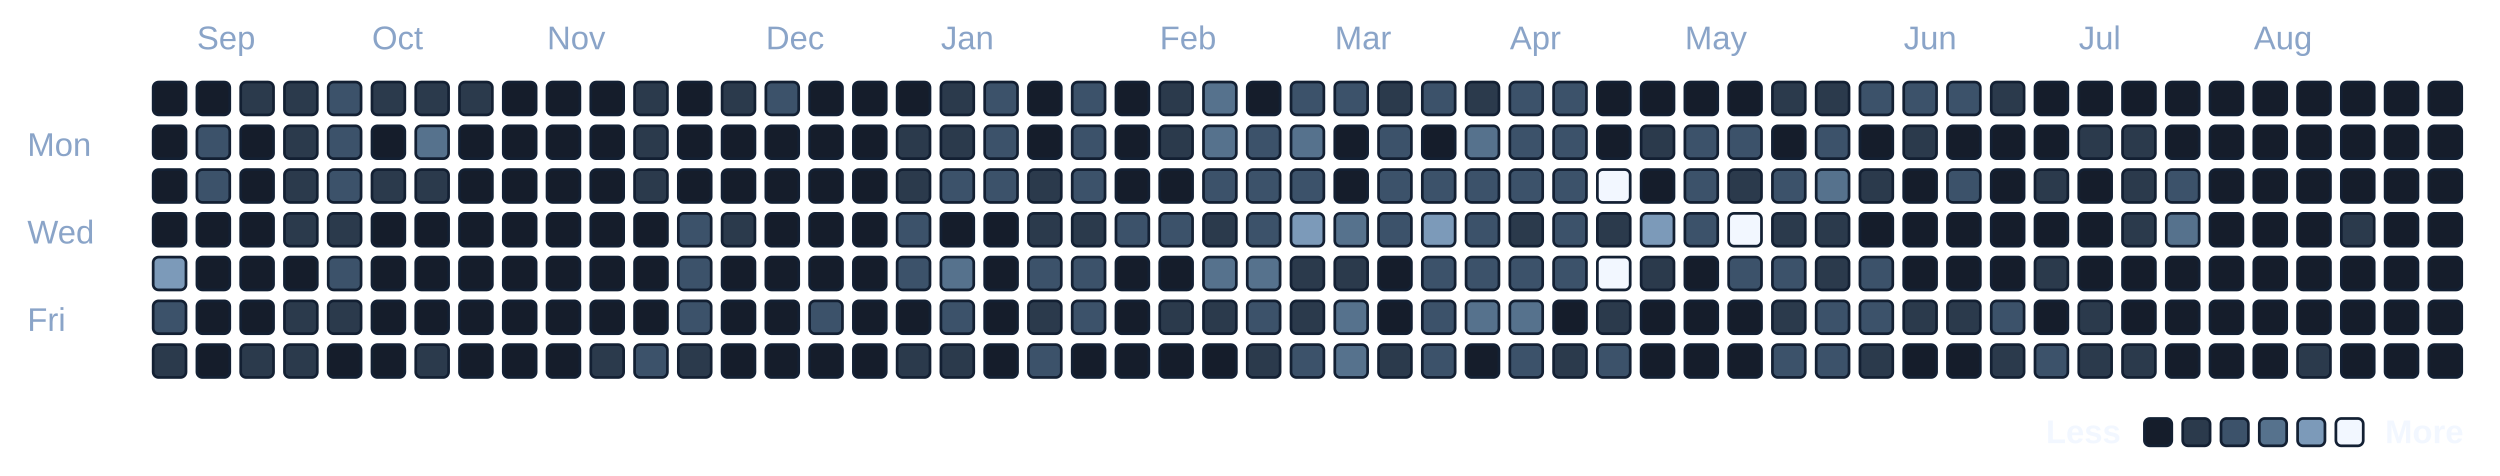
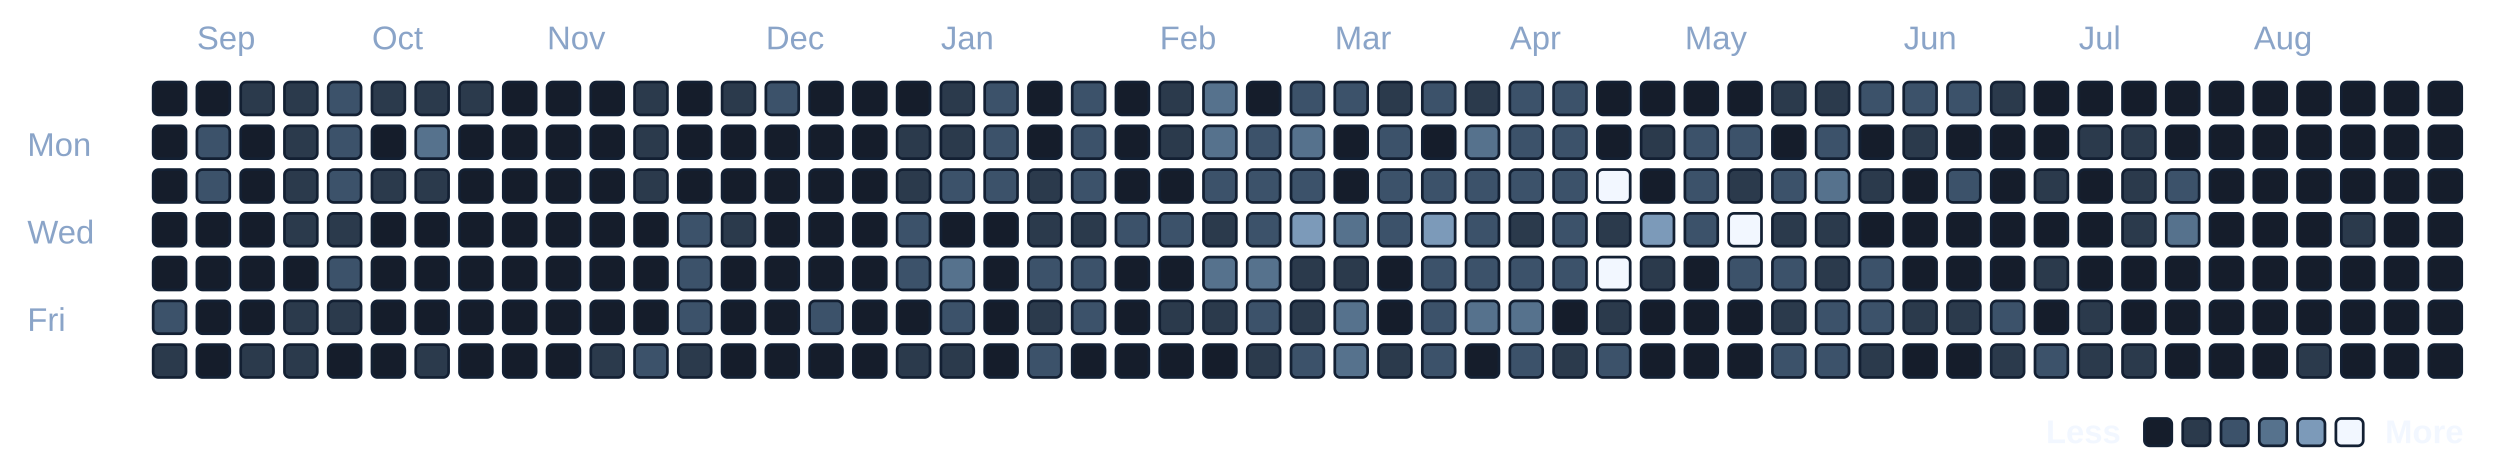
<svg xmlns="http://www.w3.org/2000/svg" baseProfile="tiny" height="174" version="1.2" width="914">
  <defs />
  <text fill="#8AA4C8" font-family="Segoe UI, Arial, sans-serif" font-size="12px" x="72" y="18">Sep</text>
  <text fill="#8AA4C8" font-family="Segoe UI, Arial, sans-serif" font-size="12px" x="136" y="18">Oct</text>
  <text fill="#8AA4C8" font-family="Segoe UI, Arial, sans-serif" font-size="12px" x="200" y="18">Nov</text>
  <text fill="#8AA4C8" font-family="Segoe UI, Arial, sans-serif" font-size="12px" x="280" y="18">Dec</text>
  <text fill="#8AA4C8" font-family="Segoe UI, Arial, sans-serif" font-size="12px" x="344" y="18">Jan</text>
  <text fill="#8AA4C8" font-family="Segoe UI, Arial, sans-serif" font-size="12px" x="424" y="18">Feb</text>
  <text fill="#8AA4C8" font-family="Segoe UI, Arial, sans-serif" font-size="12px" x="488" y="18">Mar</text>
  <text fill="#8AA4C8" font-family="Segoe UI, Arial, sans-serif" font-size="12px" x="552" y="18">Apr</text>
  <text fill="#8AA4C8" font-family="Segoe UI, Arial, sans-serif" font-size="12px" x="616" y="18">May</text>
  <text fill="#8AA4C8" font-family="Segoe UI, Arial, sans-serif" font-size="12px" x="696" y="18">Jun</text>
  <text fill="#8AA4C8" font-family="Segoe UI, Arial, sans-serif" font-size="12px" x="760" y="18">Jul</text>
  <text fill="#8AA4C8" font-family="Segoe UI, Arial, sans-serif" font-size="12px" x="824" y="18">Aug</text>
  <text fill="#8AA4C8" font-family="Segoe UI, Arial, sans-serif" font-size="12px" x="10" y="57">Mon</text>
  <text fill="#8AA4C8" font-family="Segoe UI, Arial, sans-serif" font-size="12px" x="10" y="89">Wed</text>
  <text fill="#8AA4C8" font-family="Segoe UI, Arial, sans-serif" font-size="12px" x="10" y="121">Fri</text>
  <rect fill="#151D2B" height="12" rx="2" ry="2" stroke="#132033" stroke-width="1" width="12" x="56" y="30" />
  <rect fill="#151D2B" height="12" rx="2" ry="2" stroke="#132033" stroke-width="1" width="12" x="56" y="46" />
  <rect fill="#151D2B" height="12" rx="2" ry="2" stroke="#132033" stroke-width="1" width="12" x="56" y="62" />
  <rect fill="#151D2B" height="12" rx="2" ry="2" stroke="#132033" stroke-width="1" width="12" x="56" y="78" />
-   <rect fill="#7C9AB9" height="12" rx="2" ry="2" stroke="#132033" stroke-width="1" width="12" x="56" y="94" />
+   <rect fill="#151D2B" height="12" rx="2" ry="2" stroke="#132033" stroke-width="1" width="12" x="56" y="94" />
  <rect fill="#3C526A" height="12" rx="2" ry="2" stroke="#132033" stroke-width="1" width="12" x="56" y="110" />
  <rect fill="#2B3A4C" height="12" rx="2" ry="2" stroke="#132033" stroke-width="1" width="12" x="56" y="126" />
  <rect fill="#151D2B" height="12" rx="2" ry="2" stroke="#132033" stroke-width="1" width="12" x="72" y="30" />
  <rect fill="#3C526A" height="12" rx="2" ry="2" stroke="#132033" stroke-width="1" width="12" x="72" y="46" />
  <rect fill="#3C526A" height="12" rx="2" ry="2" stroke="#132033" stroke-width="1" width="12" x="72" y="62" />
  <rect fill="#151D2B" height="12" rx="2" ry="2" stroke="#132033" stroke-width="1" width="12" x="72" y="78" />
  <rect fill="#151D2B" height="12" rx="2" ry="2" stroke="#132033" stroke-width="1" width="12" x="72" y="94" />
  <rect fill="#151D2B" height="12" rx="2" ry="2" stroke="#132033" stroke-width="1" width="12" x="72" y="110" />
  <rect fill="#151D2B" height="12" rx="2" ry="2" stroke="#132033" stroke-width="1" width="12" x="72" y="126" />
  <rect fill="#2B3A4C" height="12" rx="2" ry="2" stroke="#132033" stroke-width="1" width="12" x="88" y="30" />
  <rect fill="#151D2B" height="12" rx="2" ry="2" stroke="#132033" stroke-width="1" width="12" x="88" y="46" />
  <rect fill="#151D2B" height="12" rx="2" ry="2" stroke="#132033" stroke-width="1" width="12" x="88" y="62" />
  <rect fill="#151D2B" height="12" rx="2" ry="2" stroke="#132033" stroke-width="1" width="12" x="88" y="78" />
  <rect fill="#151D2B" height="12" rx="2" ry="2" stroke="#132033" stroke-width="1" width="12" x="88" y="94" />
  <rect fill="#151D2B" height="12" rx="2" ry="2" stroke="#132033" stroke-width="1" width="12" x="88" y="110" />
  <rect fill="#2B3A4C" height="12" rx="2" ry="2" stroke="#132033" stroke-width="1" width="12" x="88" y="126" />
  <rect fill="#2B3A4C" height="12" rx="2" ry="2" stroke="#132033" stroke-width="1" width="12" x="104" y="30" />
  <rect fill="#2B3A4C" height="12" rx="2" ry="2" stroke="#132033" stroke-width="1" width="12" x="104" y="46" />
  <rect fill="#2B3A4C" height="12" rx="2" ry="2" stroke="#132033" stroke-width="1" width="12" x="104" y="62" />
  <rect fill="#2B3A4C" height="12" rx="2" ry="2" stroke="#132033" stroke-width="1" width="12" x="104" y="78" />
  <rect fill="#151D2B" height="12" rx="2" ry="2" stroke="#132033" stroke-width="1" width="12" x="104" y="94" />
  <rect fill="#2B3A4C" height="12" rx="2" ry="2" stroke="#132033" stroke-width="1" width="12" x="104" y="110" />
  <rect fill="#2B3A4C" height="12" rx="2" ry="2" stroke="#132033" stroke-width="1" width="12" x="104" y="126" />
  <rect fill="#3C526A" height="12" rx="2" ry="2" stroke="#132033" stroke-width="1" width="12" x="120" y="30" />
  <rect fill="#3C526A" height="12" rx="2" ry="2" stroke="#132033" stroke-width="1" width="12" x="120" y="46" />
  <rect fill="#3C526A" height="12" rx="2" ry="2" stroke="#132033" stroke-width="1" width="12" x="120" y="62" />
  <rect fill="#2B3A4C" height="12" rx="2" ry="2" stroke="#132033" stroke-width="1" width="12" x="120" y="78" />
  <rect fill="#3C526A" height="12" rx="2" ry="2" stroke="#132033" stroke-width="1" width="12" x="120" y="94" />
  <rect fill="#2B3A4C" height="12" rx="2" ry="2" stroke="#132033" stroke-width="1" width="12" x="120" y="110" />
  <rect fill="#151D2B" height="12" rx="2" ry="2" stroke="#132033" stroke-width="1" width="12" x="120" y="126" />
  <rect fill="#2B3A4C" height="12" rx="2" ry="2" stroke="#132033" stroke-width="1" width="12" x="136" y="30" />
  <rect fill="#151D2B" height="12" rx="2" ry="2" stroke="#132033" stroke-width="1" width="12" x="136" y="46" />
  <rect fill="#2B3A4C" height="12" rx="2" ry="2" stroke="#132033" stroke-width="1" width="12" x="136" y="62" />
  <rect fill="#151D2B" height="12" rx="2" ry="2" stroke="#132033" stroke-width="1" width="12" x="136" y="78" />
  <rect fill="#151D2B" height="12" rx="2" ry="2" stroke="#132033" stroke-width="1" width="12" x="136" y="94" />
  <rect fill="#151D2B" height="12" rx="2" ry="2" stroke="#132033" stroke-width="1" width="12" x="136" y="110" />
  <rect fill="#151D2B" height="12" rx="2" ry="2" stroke="#132033" stroke-width="1" width="12" x="136" y="126" />
  <rect fill="#2B3A4C" height="12" rx="2" ry="2" stroke="#132033" stroke-width="1" width="12" x="152" y="30" />
  <rect fill="#56728D" height="12" rx="2" ry="2" stroke="#132033" stroke-width="1" width="12" x="152" y="46" />
  <rect fill="#2B3A4C" height="12" rx="2" ry="2" stroke="#132033" stroke-width="1" width="12" x="152" y="62" />
  <rect fill="#151D2B" height="12" rx="2" ry="2" stroke="#132033" stroke-width="1" width="12" x="152" y="78" />
  <rect fill="#151D2B" height="12" rx="2" ry="2" stroke="#132033" stroke-width="1" width="12" x="152" y="94" />
  <rect fill="#151D2B" height="12" rx="2" ry="2" stroke="#132033" stroke-width="1" width="12" x="152" y="110" />
  <rect fill="#2B3A4C" height="12" rx="2" ry="2" stroke="#132033" stroke-width="1" width="12" x="152" y="126" />
  <rect fill="#2B3A4C" height="12" rx="2" ry="2" stroke="#132033" stroke-width="1" width="12" x="168" y="30" />
  <rect fill="#151D2B" height="12" rx="2" ry="2" stroke="#132033" stroke-width="1" width="12" x="168" y="46" />
  <rect fill="#151D2B" height="12" rx="2" ry="2" stroke="#132033" stroke-width="1" width="12" x="168" y="62" />
  <rect fill="#151D2B" height="12" rx="2" ry="2" stroke="#132033" stroke-width="1" width="12" x="168" y="78" />
  <rect fill="#151D2B" height="12" rx="2" ry="2" stroke="#132033" stroke-width="1" width="12" x="168" y="94" />
  <rect fill="#151D2B" height="12" rx="2" ry="2" stroke="#132033" stroke-width="1" width="12" x="168" y="110" />
  <rect fill="#151D2B" height="12" rx="2" ry="2" stroke="#132033" stroke-width="1" width="12" x="168" y="126" />
  <rect fill="#151D2B" height="12" rx="2" ry="2" stroke="#132033" stroke-width="1" width="12" x="184" y="30" />
  <rect fill="#151D2B" height="12" rx="2" ry="2" stroke="#132033" stroke-width="1" width="12" x="184" y="46" />
  <rect fill="#151D2B" height="12" rx="2" ry="2" stroke="#132033" stroke-width="1" width="12" x="184" y="62" />
  <rect fill="#151D2B" height="12" rx="2" ry="2" stroke="#132033" stroke-width="1" width="12" x="184" y="78" />
  <rect fill="#151D2B" height="12" rx="2" ry="2" stroke="#132033" stroke-width="1" width="12" x="184" y="94" />
  <rect fill="#151D2B" height="12" rx="2" ry="2" stroke="#132033" stroke-width="1" width="12" x="184" y="110" />
  <rect fill="#151D2B" height="12" rx="2" ry="2" stroke="#132033" stroke-width="1" width="12" x="184" y="126" />
  <rect fill="#151D2B" height="12" rx="2" ry="2" stroke="#132033" stroke-width="1" width="12" x="200" y="30" />
  <rect fill="#151D2B" height="12" rx="2" ry="2" stroke="#132033" stroke-width="1" width="12" x="200" y="46" />
  <rect fill="#151D2B" height="12" rx="2" ry="2" stroke="#132033" stroke-width="1" width="12" x="200" y="62" />
  <rect fill="#151D2B" height="12" rx="2" ry="2" stroke="#132033" stroke-width="1" width="12" x="200" y="78" />
  <rect fill="#151D2B" height="12" rx="2" ry="2" stroke="#132033" stroke-width="1" width="12" x="200" y="94" />
  <rect fill="#151D2B" height="12" rx="2" ry="2" stroke="#132033" stroke-width="1" width="12" x="200" y="110" />
  <rect fill="#151D2B" height="12" rx="2" ry="2" stroke="#132033" stroke-width="1" width="12" x="200" y="126" />
  <rect fill="#151D2B" height="12" rx="2" ry="2" stroke="#132033" stroke-width="1" width="12" x="216" y="30" />
  <rect fill="#151D2B" height="12" rx="2" ry="2" stroke="#132033" stroke-width="1" width="12" x="216" y="46" />
  <rect fill="#151D2B" height="12" rx="2" ry="2" stroke="#132033" stroke-width="1" width="12" x="216" y="62" />
  <rect fill="#151D2B" height="12" rx="2" ry="2" stroke="#132033" stroke-width="1" width="12" x="216" y="78" />
  <rect fill="#151D2B" height="12" rx="2" ry="2" stroke="#132033" stroke-width="1" width="12" x="216" y="94" />
  <rect fill="#151D2B" height="12" rx="2" ry="2" stroke="#132033" stroke-width="1" width="12" x="216" y="110" />
  <rect fill="#2B3A4C" height="12" rx="2" ry="2" stroke="#132033" stroke-width="1" width="12" x="216" y="126" />
  <rect fill="#2B3A4C" height="12" rx="2" ry="2" stroke="#132033" stroke-width="1" width="12" x="232" y="30" />
  <rect fill="#2B3A4C" height="12" rx="2" ry="2" stroke="#132033" stroke-width="1" width="12" x="232" y="46" />
  <rect fill="#2B3A4C" height="12" rx="2" ry="2" stroke="#132033" stroke-width="1" width="12" x="232" y="62" />
  <rect fill="#151D2B" height="12" rx="2" ry="2" stroke="#132033" stroke-width="1" width="12" x="232" y="78" />
  <rect fill="#151D2B" height="12" rx="2" ry="2" stroke="#132033" stroke-width="1" width="12" x="232" y="94" />
  <rect fill="#151D2B" height="12" rx="2" ry="2" stroke="#132033" stroke-width="1" width="12" x="232" y="110" />
  <rect fill="#3C526A" height="12" rx="2" ry="2" stroke="#132033" stroke-width="1" width="12" x="232" y="126" />
  <rect fill="#151D2B" height="12" rx="2" ry="2" stroke="#132033" stroke-width="1" width="12" x="248" y="30" />
  <rect fill="#151D2B" height="12" rx="2" ry="2" stroke="#132033" stroke-width="1" width="12" x="248" y="46" />
  <rect fill="#151D2B" height="12" rx="2" ry="2" stroke="#132033" stroke-width="1" width="12" x="248" y="62" />
  <rect fill="#3C526A" height="12" rx="2" ry="2" stroke="#132033" stroke-width="1" width="12" x="248" y="78" />
  <rect fill="#3C526A" height="12" rx="2" ry="2" stroke="#132033" stroke-width="1" width="12" x="248" y="94" />
  <rect fill="#3C526A" height="12" rx="2" ry="2" stroke="#132033" stroke-width="1" width="12" x="248" y="110" />
  <rect fill="#2B3A4C" height="12" rx="2" ry="2" stroke="#132033" stroke-width="1" width="12" x="248" y="126" />
  <rect fill="#2B3A4C" height="12" rx="2" ry="2" stroke="#132033" stroke-width="1" width="12" x="264" y="30" />
  <rect fill="#151D2B" height="12" rx="2" ry="2" stroke="#132033" stroke-width="1" width="12" x="264" y="46" />
  <rect fill="#151D2B" height="12" rx="2" ry="2" stroke="#132033" stroke-width="1" width="12" x="264" y="62" />
  <rect fill="#2B3A4C" height="12" rx="2" ry="2" stroke="#132033" stroke-width="1" width="12" x="264" y="78" />
  <rect fill="#151D2B" height="12" rx="2" ry="2" stroke="#132033" stroke-width="1" width="12" x="264" y="94" />
  <rect fill="#151D2B" height="12" rx="2" ry="2" stroke="#132033" stroke-width="1" width="12" x="264" y="110" />
  <rect fill="#151D2B" height="12" rx="2" ry="2" stroke="#132033" stroke-width="1" width="12" x="264" y="126" />
  <rect fill="#3C526A" height="12" rx="2" ry="2" stroke="#132033" stroke-width="1" width="12" x="280" y="30" />
  <rect fill="#151D2B" height="12" rx="2" ry="2" stroke="#132033" stroke-width="1" width="12" x="280" y="46" />
  <rect fill="#151D2B" height="12" rx="2" ry="2" stroke="#132033" stroke-width="1" width="12" x="280" y="62" />
  <rect fill="#151D2B" height="12" rx="2" ry="2" stroke="#132033" stroke-width="1" width="12" x="280" y="78" />
  <rect fill="#151D2B" height="12" rx="2" ry="2" stroke="#132033" stroke-width="1" width="12" x="280" y="94" />
  <rect fill="#151D2B" height="12" rx="2" ry="2" stroke="#132033" stroke-width="1" width="12" x="280" y="110" />
  <rect fill="#151D2B" height="12" rx="2" ry="2" stroke="#132033" stroke-width="1" width="12" x="280" y="126" />
  <rect fill="#151D2B" height="12" rx="2" ry="2" stroke="#132033" stroke-width="1" width="12" x="296" y="30" />
  <rect fill="#151D2B" height="12" rx="2" ry="2" stroke="#132033" stroke-width="1" width="12" x="296" y="46" />
  <rect fill="#151D2B" height="12" rx="2" ry="2" stroke="#132033" stroke-width="1" width="12" x="296" y="62" />
  <rect fill="#151D2B" height="12" rx="2" ry="2" stroke="#132033" stroke-width="1" width="12" x="296" y="78" />
  <rect fill="#151D2B" height="12" rx="2" ry="2" stroke="#132033" stroke-width="1" width="12" x="296" y="94" />
  <rect fill="#3C526A" height="12" rx="2" ry="2" stroke="#132033" stroke-width="1" width="12" x="296" y="110" />
  <rect fill="#151D2B" height="12" rx="2" ry="2" stroke="#132033" stroke-width="1" width="12" x="296" y="126" />
  <rect fill="#151D2B" height="12" rx="2" ry="2" stroke="#132033" stroke-width="1" width="12" x="312" y="30" />
  <rect fill="#151D2B" height="12" rx="2" ry="2" stroke="#132033" stroke-width="1" width="12" x="312" y="46" />
  <rect fill="#151D2B" height="12" rx="2" ry="2" stroke="#132033" stroke-width="1" width="12" x="312" y="62" />
  <rect fill="#151D2B" height="12" rx="2" ry="2" stroke="#132033" stroke-width="1" width="12" x="312" y="78" />
  <rect fill="#151D2B" height="12" rx="2" ry="2" stroke="#132033" stroke-width="1" width="12" x="312" y="94" />
  <rect fill="#151D2B" height="12" rx="2" ry="2" stroke="#132033" stroke-width="1" width="12" x="312" y="110" />
  <rect fill="#151D2B" height="12" rx="2" ry="2" stroke="#132033" stroke-width="1" width="12" x="312" y="126" />
  <rect fill="#151D2B" height="12" rx="2" ry="2" stroke="#132033" stroke-width="1" width="12" x="328" y="30" />
  <rect fill="#2B3A4C" height="12" rx="2" ry="2" stroke="#132033" stroke-width="1" width="12" x="328" y="46" />
  <rect fill="#2B3A4C" height="12" rx="2" ry="2" stroke="#132033" stroke-width="1" width="12" x="328" y="62" />
  <rect fill="#3C526A" height="12" rx="2" ry="2" stroke="#132033" stroke-width="1" width="12" x="328" y="78" />
  <rect fill="#3C526A" height="12" rx="2" ry="2" stroke="#132033" stroke-width="1" width="12" x="328" y="94" />
  <rect fill="#151D2B" height="12" rx="2" ry="2" stroke="#132033" stroke-width="1" width="12" x="328" y="110" />
  <rect fill="#2B3A4C" height="12" rx="2" ry="2" stroke="#132033" stroke-width="1" width="12" x="328" y="126" />
  <rect fill="#2B3A4C" height="12" rx="2" ry="2" stroke="#132033" stroke-width="1" width="12" x="344" y="30" />
  <rect fill="#2B3A4C" height="12" rx="2" ry="2" stroke="#132033" stroke-width="1" width="12" x="344" y="46" />
  <rect fill="#3C526A" height="12" rx="2" ry="2" stroke="#132033" stroke-width="1" width="12" x="344" y="62" />
  <rect fill="#151D2B" height="12" rx="2" ry="2" stroke="#132033" stroke-width="1" width="12" x="344" y="78" />
  <rect fill="#56728D" height="12" rx="2" ry="2" stroke="#132033" stroke-width="1" width="12" x="344" y="94" />
  <rect fill="#3C526A" height="12" rx="2" ry="2" stroke="#132033" stroke-width="1" width="12" x="344" y="110" />
  <rect fill="#2B3A4C" height="12" rx="2" ry="2" stroke="#132033" stroke-width="1" width="12" x="344" y="126" />
  <rect fill="#3C526A" height="12" rx="2" ry="2" stroke="#132033" stroke-width="1" width="12" x="360" y="30" />
  <rect fill="#3C526A" height="12" rx="2" ry="2" stroke="#132033" stroke-width="1" width="12" x="360" y="46" />
  <rect fill="#3C526A" height="12" rx="2" ry="2" stroke="#132033" stroke-width="1" width="12" x="360" y="62" />
  <rect fill="#151D2B" height="12" rx="2" ry="2" stroke="#132033" stroke-width="1" width="12" x="360" y="78" />
  <rect fill="#151D2B" height="12" rx="2" ry="2" stroke="#132033" stroke-width="1" width="12" x="360" y="94" />
  <rect fill="#151D2B" height="12" rx="2" ry="2" stroke="#132033" stroke-width="1" width="12" x="360" y="110" />
  <rect fill="#151D2B" height="12" rx="2" ry="2" stroke="#132033" stroke-width="1" width="12" x="360" y="126" />
  <rect fill="#151D2B" height="12" rx="2" ry="2" stroke="#132033" stroke-width="1" width="12" x="376" y="30" />
  <rect fill="#151D2B" height="12" rx="2" ry="2" stroke="#132033" stroke-width="1" width="12" x="376" y="46" />
  <rect fill="#2B3A4C" height="12" rx="2" ry="2" stroke="#132033" stroke-width="1" width="12" x="376" y="62" />
  <rect fill="#2B3A4C" height="12" rx="2" ry="2" stroke="#132033" stroke-width="1" width="12" x="376" y="78" />
  <rect fill="#3C526A" height="12" rx="2" ry="2" stroke="#132033" stroke-width="1" width="12" x="376" y="94" />
  <rect fill="#2B3A4C" height="12" rx="2" ry="2" stroke="#132033" stroke-width="1" width="12" x="376" y="110" />
  <rect fill="#3C526A" height="12" rx="2" ry="2" stroke="#132033" stroke-width="1" width="12" x="376" y="126" />
  <rect fill="#3C526A" height="12" rx="2" ry="2" stroke="#132033" stroke-width="1" width="12" x="392" y="30" />
  <rect fill="#3C526A" height="12" rx="2" ry="2" stroke="#132033" stroke-width="1" width="12" x="392" y="46" />
  <rect fill="#3C526A" height="12" rx="2" ry="2" stroke="#132033" stroke-width="1" width="12" x="392" y="62" />
  <rect fill="#2B3A4C" height="12" rx="2" ry="2" stroke="#132033" stroke-width="1" width="12" x="392" y="78" />
  <rect fill="#3C526A" height="12" rx="2" ry="2" stroke="#132033" stroke-width="1" width="12" x="392" y="94" />
  <rect fill="#3C526A" height="12" rx="2" ry="2" stroke="#132033" stroke-width="1" width="12" x="392" y="110" />
  <rect fill="#151D2B" height="12" rx="2" ry="2" stroke="#132033" stroke-width="1" width="12" x="392" y="126" />
  <rect fill="#151D2B" height="12" rx="2" ry="2" stroke="#132033" stroke-width="1" width="12" x="408" y="30" />
  <rect fill="#151D2B" height="12" rx="2" ry="2" stroke="#132033" stroke-width="1" width="12" x="408" y="46" />
  <rect fill="#151D2B" height="12" rx="2" ry="2" stroke="#132033" stroke-width="1" width="12" x="408" y="62" />
  <rect fill="#3C526A" height="12" rx="2" ry="2" stroke="#132033" stroke-width="1" width="12" x="408" y="78" />
  <rect fill="#151D2B" height="12" rx="2" ry="2" stroke="#132033" stroke-width="1" width="12" x="408" y="94" />
  <rect fill="#151D2B" height="12" rx="2" ry="2" stroke="#132033" stroke-width="1" width="12" x="408" y="110" />
  <rect fill="#151D2B" height="12" rx="2" ry="2" stroke="#132033" stroke-width="1" width="12" x="408" y="126" />
  <rect fill="#2B3A4C" height="12" rx="2" ry="2" stroke="#132033" stroke-width="1" width="12" x="424" y="30" />
  <rect fill="#2B3A4C" height="12" rx="2" ry="2" stroke="#132033" stroke-width="1" width="12" x="424" y="46" />
  <rect fill="#151D2B" height="12" rx="2" ry="2" stroke="#132033" stroke-width="1" width="12" x="424" y="62" />
  <rect fill="#3C526A" height="12" rx="2" ry="2" stroke="#132033" stroke-width="1" width="12" x="424" y="78" />
  <rect fill="#151D2B" height="12" rx="2" ry="2" stroke="#132033" stroke-width="1" width="12" x="424" y="94" />
  <rect fill="#2B3A4C" height="12" rx="2" ry="2" stroke="#132033" stroke-width="1" width="12" x="424" y="110" />
  <rect fill="#151D2B" height="12" rx="2" ry="2" stroke="#132033" stroke-width="1" width="12" x="424" y="126" />
  <rect fill="#56728D" height="12" rx="2" ry="2" stroke="#132033" stroke-width="1" width="12" x="440" y="30" />
  <rect fill="#56728D" height="12" rx="2" ry="2" stroke="#132033" stroke-width="1" width="12" x="440" y="46" />
  <rect fill="#3C526A" height="12" rx="2" ry="2" stroke="#132033" stroke-width="1" width="12" x="440" y="62" />
  <rect fill="#2B3A4C" height="12" rx="2" ry="2" stroke="#132033" stroke-width="1" width="12" x="440" y="78" />
  <rect fill="#56728D" height="12" rx="2" ry="2" stroke="#132033" stroke-width="1" width="12" x="440" y="94" />
  <rect fill="#2B3A4C" height="12" rx="2" ry="2" stroke="#132033" stroke-width="1" width="12" x="440" y="110" />
  <rect fill="#151D2B" height="12" rx="2" ry="2" stroke="#132033" stroke-width="1" width="12" x="440" y="126" />
  <rect fill="#151D2B" height="12" rx="2" ry="2" stroke="#132033" stroke-width="1" width="12" x="456" y="30" />
  <rect fill="#3C526A" height="12" rx="2" ry="2" stroke="#132033" stroke-width="1" width="12" x="456" y="46" />
  <rect fill="#3C526A" height="12" rx="2" ry="2" stroke="#132033" stroke-width="1" width="12" x="456" y="62" />
  <rect fill="#3C526A" height="12" rx="2" ry="2" stroke="#132033" stroke-width="1" width="12" x="456" y="78" />
  <rect fill="#56728D" height="12" rx="2" ry="2" stroke="#132033" stroke-width="1" width="12" x="456" y="94" />
  <rect fill="#3C526A" height="12" rx="2" ry="2" stroke="#132033" stroke-width="1" width="12" x="456" y="110" />
  <rect fill="#2B3A4C" height="12" rx="2" ry="2" stroke="#132033" stroke-width="1" width="12" x="456" y="126" />
  <rect fill="#3C526A" height="12" rx="2" ry="2" stroke="#132033" stroke-width="1" width="12" x="472" y="30" />
  <rect fill="#56728D" height="12" rx="2" ry="2" stroke="#132033" stroke-width="1" width="12" x="472" y="46" />
  <rect fill="#3C526A" height="12" rx="2" ry="2" stroke="#132033" stroke-width="1" width="12" x="472" y="62" />
  <rect fill="#7C9AB9" height="12" rx="2" ry="2" stroke="#132033" stroke-width="1" width="12" x="472" y="78" />
  <rect fill="#2B3A4C" height="12" rx="2" ry="2" stroke="#132033" stroke-width="1" width="12" x="472" y="94" />
  <rect fill="#2B3A4C" height="12" rx="2" ry="2" stroke="#132033" stroke-width="1" width="12" x="472" y="110" />
  <rect fill="#3C526A" height="12" rx="2" ry="2" stroke="#132033" stroke-width="1" width="12" x="472" y="126" />
  <rect fill="#3C526A" height="12" rx="2" ry="2" stroke="#132033" stroke-width="1" width="12" x="488" y="30" />
  <rect fill="#151D2B" height="12" rx="2" ry="2" stroke="#132033" stroke-width="1" width="12" x="488" y="46" />
  <rect fill="#151D2B" height="12" rx="2" ry="2" stroke="#132033" stroke-width="1" width="12" x="488" y="62" />
  <rect fill="#56728D" height="12" rx="2" ry="2" stroke="#132033" stroke-width="1" width="12" x="488" y="78" />
  <rect fill="#2B3A4C" height="12" rx="2" ry="2" stroke="#132033" stroke-width="1" width="12" x="488" y="94" />
  <rect fill="#56728D" height="12" rx="2" ry="2" stroke="#132033" stroke-width="1" width="12" x="488" y="110" />
  <rect fill="#56728D" height="12" rx="2" ry="2" stroke="#132033" stroke-width="1" width="12" x="488" y="126" />
  <rect fill="#2B3A4C" height="12" rx="2" ry="2" stroke="#132033" stroke-width="1" width="12" x="504" y="30" />
  <rect fill="#3C526A" height="12" rx="2" ry="2" stroke="#132033" stroke-width="1" width="12" x="504" y="46" />
  <rect fill="#3C526A" height="12" rx="2" ry="2" stroke="#132033" stroke-width="1" width="12" x="504" y="62" />
  <rect fill="#3C526A" height="12" rx="2" ry="2" stroke="#132033" stroke-width="1" width="12" x="504" y="78" />
  <rect fill="#151D2B" height="12" rx="2" ry="2" stroke="#132033" stroke-width="1" width="12" x="504" y="94" />
  <rect fill="#151D2B" height="12" rx="2" ry="2" stroke="#132033" stroke-width="1" width="12" x="504" y="110" />
  <rect fill="#2B3A4C" height="12" rx="2" ry="2" stroke="#132033" stroke-width="1" width="12" x="504" y="126" />
  <rect fill="#3C526A" height="12" rx="2" ry="2" stroke="#132033" stroke-width="1" width="12" x="520" y="30" />
  <rect fill="#151D2B" height="12" rx="2" ry="2" stroke="#132033" stroke-width="1" width="12" x="520" y="46" />
  <rect fill="#3C526A" height="12" rx="2" ry="2" stroke="#132033" stroke-width="1" width="12" x="520" y="62" />
  <rect fill="#7C9AB9" height="12" rx="2" ry="2" stroke="#132033" stroke-width="1" width="12" x="520" y="78" />
  <rect fill="#3C526A" height="12" rx="2" ry="2" stroke="#132033" stroke-width="1" width="12" x="520" y="94" />
  <rect fill="#3C526A" height="12" rx="2" ry="2" stroke="#132033" stroke-width="1" width="12" x="520" y="110" />
  <rect fill="#3C526A" height="12" rx="2" ry="2" stroke="#132033" stroke-width="1" width="12" x="520" y="126" />
  <rect fill="#2B3A4C" height="12" rx="2" ry="2" stroke="#132033" stroke-width="1" width="12" x="536" y="30" />
  <rect fill="#56728D" height="12" rx="2" ry="2" stroke="#132033" stroke-width="1" width="12" x="536" y="46" />
  <rect fill="#3C526A" height="12" rx="2" ry="2" stroke="#132033" stroke-width="1" width="12" x="536" y="62" />
  <rect fill="#3C526A" height="12" rx="2" ry="2" stroke="#132033" stroke-width="1" width="12" x="536" y="78" />
  <rect fill="#3C526A" height="12" rx="2" ry="2" stroke="#132033" stroke-width="1" width="12" x="536" y="94" />
  <rect fill="#56728D" height="12" rx="2" ry="2" stroke="#132033" stroke-width="1" width="12" x="536" y="110" />
  <rect fill="#151D2B" height="12" rx="2" ry="2" stroke="#132033" stroke-width="1" width="12" x="536" y="126" />
  <rect fill="#3C526A" height="12" rx="2" ry="2" stroke="#132033" stroke-width="1" width="12" x="552" y="30" />
  <rect fill="#3C526A" height="12" rx="2" ry="2" stroke="#132033" stroke-width="1" width="12" x="552" y="46" />
  <rect fill="#3C526A" height="12" rx="2" ry="2" stroke="#132033" stroke-width="1" width="12" x="552" y="62" />
  <rect fill="#2B3A4C" height="12" rx="2" ry="2" stroke="#132033" stroke-width="1" width="12" x="552" y="78" />
  <rect fill="#3C526A" height="12" rx="2" ry="2" stroke="#132033" stroke-width="1" width="12" x="552" y="94" />
  <rect fill="#56728D" height="12" rx="2" ry="2" stroke="#132033" stroke-width="1" width="12" x="552" y="110" />
  <rect fill="#3C526A" height="12" rx="2" ry="2" stroke="#132033" stroke-width="1" width="12" x="552" y="126" />
  <rect fill="#3C526A" height="12" rx="2" ry="2" stroke="#132033" stroke-width="1" width="12" x="568" y="30" />
  <rect fill="#3C526A" height="12" rx="2" ry="2" stroke="#132033" stroke-width="1" width="12" x="568" y="46" />
  <rect fill="#3C526A" height="12" rx="2" ry="2" stroke="#132033" stroke-width="1" width="12" x="568" y="62" />
  <rect fill="#3C526A" height="12" rx="2" ry="2" stroke="#132033" stroke-width="1" width="12" x="568" y="78" />
  <rect fill="#3C526A" height="12" rx="2" ry="2" stroke="#132033" stroke-width="1" width="12" x="568" y="94" />
  <rect fill="#151D2B" height="12" rx="2" ry="2" stroke="#132033" stroke-width="1" width="12" x="568" y="110" />
  <rect fill="#2B3A4C" height="12" rx="2" ry="2" stroke="#132033" stroke-width="1" width="12" x="568" y="126" />
  <rect fill="#151D2B" height="12" rx="2" ry="2" stroke="#132033" stroke-width="1" width="12" x="584" y="30" />
  <rect fill="#151D2B" height="12" rx="2" ry="2" stroke="#132033" stroke-width="1" width="12" x="584" y="46" />
  <rect fill="#F2F7FF" height="12" rx="2" ry="2" stroke="#132033" stroke-width="1" width="12" x="584" y="62" />
  <rect fill="#2B3A4C" height="12" rx="2" ry="2" stroke="#132033" stroke-width="1" width="12" x="584" y="78" />
  <rect fill="#F2F7FF" height="12" rx="2" ry="2" stroke="#132033" stroke-width="1" width="12" x="584" y="94" />
  <rect fill="#2B3A4C" height="12" rx="2" ry="2" stroke="#132033" stroke-width="1" width="12" x="584" y="110" />
  <rect fill="#3C526A" height="12" rx="2" ry="2" stroke="#132033" stroke-width="1" width="12" x="584" y="126" />
  <rect fill="#151D2B" height="12" rx="2" ry="2" stroke="#132033" stroke-width="1" width="12" x="600" y="30" />
  <rect fill="#2B3A4C" height="12" rx="2" ry="2" stroke="#132033" stroke-width="1" width="12" x="600" y="46" />
  <rect fill="#151D2B" height="12" rx="2" ry="2" stroke="#132033" stroke-width="1" width="12" x="600" y="62" />
  <rect fill="#7C9AB9" height="12" rx="2" ry="2" stroke="#132033" stroke-width="1" width="12" x="600" y="78" />
  <rect fill="#2B3A4C" height="12" rx="2" ry="2" stroke="#132033" stroke-width="1" width="12" x="600" y="94" />
  <rect fill="#151D2B" height="12" rx="2" ry="2" stroke="#132033" stroke-width="1" width="12" x="600" y="110" />
  <rect fill="#151D2B" height="12" rx="2" ry="2" stroke="#132033" stroke-width="1" width="12" x="600" y="126" />
  <rect fill="#151D2B" height="12" rx="2" ry="2" stroke="#132033" stroke-width="1" width="12" x="616" y="30" />
  <rect fill="#3C526A" height="12" rx="2" ry="2" stroke="#132033" stroke-width="1" width="12" x="616" y="46" />
  <rect fill="#3C526A" height="12" rx="2" ry="2" stroke="#132033" stroke-width="1" width="12" x="616" y="62" />
  <rect fill="#3C526A" height="12" rx="2" ry="2" stroke="#132033" stroke-width="1" width="12" x="616" y="78" />
  <rect fill="#151D2B" height="12" rx="2" ry="2" stroke="#132033" stroke-width="1" width="12" x="616" y="94" />
  <rect fill="#151D2B" height="12" rx="2" ry="2" stroke="#132033" stroke-width="1" width="12" x="616" y="110" />
  <rect fill="#151D2B" height="12" rx="2" ry="2" stroke="#132033" stroke-width="1" width="12" x="616" y="126" />
  <rect fill="#151D2B" height="12" rx="2" ry="2" stroke="#132033" stroke-width="1" width="12" x="632" y="30" />
  <rect fill="#3C526A" height="12" rx="2" ry="2" stroke="#132033" stroke-width="1" width="12" x="632" y="46" />
  <rect fill="#2B3A4C" height="12" rx="2" ry="2" stroke="#132033" stroke-width="1" width="12" x="632" y="62" />
  <rect fill="#F2F7FF" height="12" rx="2" ry="2" stroke="#132033" stroke-width="1" width="12" x="632" y="78" />
  <rect fill="#3C526A" height="12" rx="2" ry="2" stroke="#132033" stroke-width="1" width="12" x="632" y="94" />
  <rect fill="#151D2B" height="12" rx="2" ry="2" stroke="#132033" stroke-width="1" width="12" x="632" y="110" />
  <rect fill="#151D2B" height="12" rx="2" ry="2" stroke="#132033" stroke-width="1" width="12" x="632" y="126" />
  <rect fill="#2B3A4C" height="12" rx="2" ry="2" stroke="#132033" stroke-width="1" width="12" x="648" y="30" />
  <rect fill="#151D2B" height="12" rx="2" ry="2" stroke="#132033" stroke-width="1" width="12" x="648" y="46" />
  <rect fill="#3C526A" height="12" rx="2" ry="2" stroke="#132033" stroke-width="1" width="12" x="648" y="62" />
  <rect fill="#2B3A4C" height="12" rx="2" ry="2" stroke="#132033" stroke-width="1" width="12" x="648" y="78" />
  <rect fill="#3C526A" height="12" rx="2" ry="2" stroke="#132033" stroke-width="1" width="12" x="648" y="94" />
  <rect fill="#2B3A4C" height="12" rx="2" ry="2" stroke="#132033" stroke-width="1" width="12" x="648" y="110" />
  <rect fill="#3C526A" height="12" rx="2" ry="2" stroke="#132033" stroke-width="1" width="12" x="648" y="126" />
  <rect fill="#2B3A4C" height="12" rx="2" ry="2" stroke="#132033" stroke-width="1" width="12" x="664" y="30" />
  <rect fill="#3C526A" height="12" rx="2" ry="2" stroke="#132033" stroke-width="1" width="12" x="664" y="46" />
  <rect fill="#56728D" height="12" rx="2" ry="2" stroke="#132033" stroke-width="1" width="12" x="664" y="62" />
  <rect fill="#2B3A4C" height="12" rx="2" ry="2" stroke="#132033" stroke-width="1" width="12" x="664" y="78" />
  <rect fill="#2B3A4C" height="12" rx="2" ry="2" stroke="#132033" stroke-width="1" width="12" x="664" y="94" />
  <rect fill="#3C526A" height="12" rx="2" ry="2" stroke="#132033" stroke-width="1" width="12" x="664" y="110" />
  <rect fill="#3C526A" height="12" rx="2" ry="2" stroke="#132033" stroke-width="1" width="12" x="664" y="126" />
  <rect fill="#3C526A" height="12" rx="2" ry="2" stroke="#132033" stroke-width="1" width="12" x="680" y="30" />
  <rect fill="#151D2B" height="12" rx="2" ry="2" stroke="#132033" stroke-width="1" width="12" x="680" y="46" />
  <rect fill="#2B3A4C" height="12" rx="2" ry="2" stroke="#132033" stroke-width="1" width="12" x="680" y="62" />
  <rect fill="#151D2B" height="12" rx="2" ry="2" stroke="#132033" stroke-width="1" width="12" x="680" y="78" />
  <rect fill="#3C526A" height="12" rx="2" ry="2" stroke="#132033" stroke-width="1" width="12" x="680" y="94" />
  <rect fill="#3C526A" height="12" rx="2" ry="2" stroke="#132033" stroke-width="1" width="12" x="680" y="110" />
  <rect fill="#2B3A4C" height="12" rx="2" ry="2" stroke="#132033" stroke-width="1" width="12" x="680" y="126" />
  <rect fill="#3C526A" height="12" rx="2" ry="2" stroke="#132033" stroke-width="1" width="12" x="696" y="30" />
  <rect fill="#2B3A4C" height="12" rx="2" ry="2" stroke="#132033" stroke-width="1" width="12" x="696" y="46" />
  <rect fill="#151D2B" height="12" rx="2" ry="2" stroke="#132033" stroke-width="1" width="12" x="696" y="62" />
  <rect fill="#151D2B" height="12" rx="2" ry="2" stroke="#132033" stroke-width="1" width="12" x="696" y="78" />
  <rect fill="#151D2B" height="12" rx="2" ry="2" stroke="#132033" stroke-width="1" width="12" x="696" y="94" />
  <rect fill="#2B3A4C" height="12" rx="2" ry="2" stroke="#132033" stroke-width="1" width="12" x="696" y="110" />
  <rect fill="#151D2B" height="12" rx="2" ry="2" stroke="#132033" stroke-width="1" width="12" x="696" y="126" />
  <rect fill="#3C526A" height="12" rx="2" ry="2" stroke="#132033" stroke-width="1" width="12" x="712" y="30" />
  <rect fill="#151D2B" height="12" rx="2" ry="2" stroke="#132033" stroke-width="1" width="12" x="712" y="46" />
  <rect fill="#3C526A" height="12" rx="2" ry="2" stroke="#132033" stroke-width="1" width="12" x="712" y="62" />
  <rect fill="#151D2B" height="12" rx="2" ry="2" stroke="#132033" stroke-width="1" width="12" x="712" y="78" />
  <rect fill="#151D2B" height="12" rx="2" ry="2" stroke="#132033" stroke-width="1" width="12" x="712" y="94" />
  <rect fill="#2B3A4C" height="12" rx="2" ry="2" stroke="#132033" stroke-width="1" width="12" x="712" y="110" />
  <rect fill="#151D2B" height="12" rx="2" ry="2" stroke="#132033" stroke-width="1" width="12" x="712" y="126" />
  <rect fill="#2B3A4C" height="12" rx="2" ry="2" stroke="#132033" stroke-width="1" width="12" x="728" y="30" />
  <rect fill="#151D2B" height="12" rx="2" ry="2" stroke="#132033" stroke-width="1" width="12" x="728" y="46" />
  <rect fill="#151D2B" height="12" rx="2" ry="2" stroke="#132033" stroke-width="1" width="12" x="728" y="62" />
  <rect fill="#151D2B" height="12" rx="2" ry="2" stroke="#132033" stroke-width="1" width="12" x="728" y="78" />
  <rect fill="#151D2B" height="12" rx="2" ry="2" stroke="#132033" stroke-width="1" width="12" x="728" y="94" />
  <rect fill="#3C526A" height="12" rx="2" ry="2" stroke="#132033" stroke-width="1" width="12" x="728" y="110" />
  <rect fill="#2B3A4C" height="12" rx="2" ry="2" stroke="#132033" stroke-width="1" width="12" x="728" y="126" />
  <rect fill="#151D2B" height="12" rx="2" ry="2" stroke="#132033" stroke-width="1" width="12" x="744" y="30" />
  <rect fill="#151D2B" height="12" rx="2" ry="2" stroke="#132033" stroke-width="1" width="12" x="744" y="46" />
  <rect fill="#2B3A4C" height="12" rx="2" ry="2" stroke="#132033" stroke-width="1" width="12" x="744" y="62" />
  <rect fill="#151D2B" height="12" rx="2" ry="2" stroke="#132033" stroke-width="1" width="12" x="744" y="78" />
  <rect fill="#2B3A4C" height="12" rx="2" ry="2" stroke="#132033" stroke-width="1" width="12" x="744" y="94" />
  <rect fill="#151D2B" height="12" rx="2" ry="2" stroke="#132033" stroke-width="1" width="12" x="744" y="110" />
  <rect fill="#3C526A" height="12" rx="2" ry="2" stroke="#132033" stroke-width="1" width="12" x="744" y="126" />
  <rect fill="#151D2B" height="12" rx="2" ry="2" stroke="#132033" stroke-width="1" width="12" x="760" y="30" />
  <rect fill="#2B3A4C" height="12" rx="2" ry="2" stroke="#132033" stroke-width="1" width="12" x="760" y="46" />
  <rect fill="#151D2B" height="12" rx="2" ry="2" stroke="#132033" stroke-width="1" width="12" x="760" y="62" />
  <rect fill="#151D2B" height="12" rx="2" ry="2" stroke="#132033" stroke-width="1" width="12" x="760" y="78" />
  <rect fill="#151D2B" height="12" rx="2" ry="2" stroke="#132033" stroke-width="1" width="12" x="760" y="94" />
  <rect fill="#2B3A4C" height="12" rx="2" ry="2" stroke="#132033" stroke-width="1" width="12" x="760" y="110" />
  <rect fill="#2B3A4C" height="12" rx="2" ry="2" stroke="#132033" stroke-width="1" width="12" x="760" y="126" />
  <rect fill="#151D2B" height="12" rx="2" ry="2" stroke="#132033" stroke-width="1" width="12" x="776" y="30" />
  <rect fill="#2B3A4C" height="12" rx="2" ry="2" stroke="#132033" stroke-width="1" width="12" x="776" y="46" />
  <rect fill="#2B3A4C" height="12" rx="2" ry="2" stroke="#132033" stroke-width="1" width="12" x="776" y="62" />
  <rect fill="#2B3A4C" height="12" rx="2" ry="2" stroke="#132033" stroke-width="1" width="12" x="776" y="78" />
  <rect fill="#151D2B" height="12" rx="2" ry="2" stroke="#132033" stroke-width="1" width="12" x="776" y="94" />
  <rect fill="#151D2B" height="12" rx="2" ry="2" stroke="#132033" stroke-width="1" width="12" x="776" y="110" />
  <rect fill="#2B3A4C" height="12" rx="2" ry="2" stroke="#132033" stroke-width="1" width="12" x="776" y="126" />
  <rect fill="#151D2B" height="12" rx="2" ry="2" stroke="#132033" stroke-width="1" width="12" x="792" y="30" />
  <rect fill="#151D2B" height="12" rx="2" ry="2" stroke="#132033" stroke-width="1" width="12" x="792" y="46" />
  <rect fill="#3C526A" height="12" rx="2" ry="2" stroke="#132033" stroke-width="1" width="12" x="792" y="62" />
  <rect fill="#56728D" height="12" rx="2" ry="2" stroke="#132033" stroke-width="1" width="12" x="792" y="78" />
  <rect fill="#151D2B" height="12" rx="2" ry="2" stroke="#132033" stroke-width="1" width="12" x="792" y="94" />
  <rect fill="#151D2B" height="12" rx="2" ry="2" stroke="#132033" stroke-width="1" width="12" x="792" y="110" />
  <rect fill="#151D2B" height="12" rx="2" ry="2" stroke="#132033" stroke-width="1" width="12" x="792" y="126" />
  <rect fill="#151D2B" height="12" rx="2" ry="2" stroke="#132033" stroke-width="1" width="12" x="808" y="30" />
  <rect fill="#151D2B" height="12" rx="2" ry="2" stroke="#132033" stroke-width="1" width="12" x="808" y="46" />
  <rect fill="#151D2B" height="12" rx="2" ry="2" stroke="#132033" stroke-width="1" width="12" x="808" y="62" />
  <rect fill="#151D2B" height="12" rx="2" ry="2" stroke="#132033" stroke-width="1" width="12" x="808" y="78" />
  <rect fill="#151D2B" height="12" rx="2" ry="2" stroke="#132033" stroke-width="1" width="12" x="808" y="94" />
  <rect fill="#151D2B" height="12" rx="2" ry="2" stroke="#132033" stroke-width="1" width="12" x="808" y="110" />
  <rect fill="#151D2B" height="12" rx="2" ry="2" stroke="#132033" stroke-width="1" width="12" x="808" y="126" />
  <rect fill="#151D2B" height="12" rx="2" ry="2" stroke="#132033" stroke-width="1" width="12" x="824" y="30" />
  <rect fill="#151D2B" height="12" rx="2" ry="2" stroke="#132033" stroke-width="1" width="12" x="824" y="46" />
  <rect fill="#151D2B" height="12" rx="2" ry="2" stroke="#132033" stroke-width="1" width="12" x="824" y="62" />
  <rect fill="#151D2B" height="12" rx="2" ry="2" stroke="#132033" stroke-width="1" width="12" x="824" y="78" />
  <rect fill="#151D2B" height="12" rx="2" ry="2" stroke="#132033" stroke-width="1" width="12" x="824" y="94" />
  <rect fill="#151D2B" height="12" rx="2" ry="2" stroke="#132033" stroke-width="1" width="12" x="824" y="110" />
  <rect fill="#151D2B" height="12" rx="2" ry="2" stroke="#132033" stroke-width="1" width="12" x="824" y="126" />
  <rect fill="#151D2B" height="12" rx="2" ry="2" stroke="#132033" stroke-width="1" width="12" x="840" y="30" />
  <rect fill="#151D2B" height="12" rx="2" ry="2" stroke="#132033" stroke-width="1" width="12" x="840" y="46" />
  <rect fill="#151D2B" height="12" rx="2" ry="2" stroke="#132033" stroke-width="1" width="12" x="840" y="62" />
  <rect fill="#151D2B" height="12" rx="2" ry="2" stroke="#132033" stroke-width="1" width="12" x="840" y="78" />
  <rect fill="#151D2B" height="12" rx="2" ry="2" stroke="#132033" stroke-width="1" width="12" x="840" y="94" />
  <rect fill="#151D2B" height="12" rx="2" ry="2" stroke="#132033" stroke-width="1" width="12" x="840" y="110" />
  <rect fill="#2B3A4C" height="12" rx="2" ry="2" stroke="#132033" stroke-width="1" width="12" x="840" y="126" />
  <rect fill="#151D2B" height="12" rx="2" ry="2" stroke="#132033" stroke-width="1" width="12" x="856" y="30" />
  <rect fill="#151D2B" height="12" rx="2" ry="2" stroke="#132033" stroke-width="1" width="12" x="856" y="46" />
  <rect fill="#151D2B" height="12" rx="2" ry="2" stroke="#132033" stroke-width="1" width="12" x="856" y="62" />
  <rect fill="#2B3A4C" height="12" rx="2" ry="2" stroke="#132033" stroke-width="1" width="12" x="856" y="78" />
  <rect fill="#151D2B" height="12" rx="2" ry="2" stroke="#132033" stroke-width="1" width="12" x="856" y="94" />
  <rect fill="#151D2B" height="12" rx="2" ry="2" stroke="#132033" stroke-width="1" width="12" x="856" y="110" />
  <rect fill="#151D2B" height="12" rx="2" ry="2" stroke="#132033" stroke-width="1" width="12" x="856" y="126" />
  <rect fill="#151D2B" height="12" rx="2" ry="2" stroke="#132033" stroke-width="1" width="12" x="872" y="30" />
  <rect fill="#151D2B" height="12" rx="2" ry="2" stroke="#132033" stroke-width="1" width="12" x="872" y="46" />
  <rect fill="#151D2B" height="12" rx="2" ry="2" stroke="#132033" stroke-width="1" width="12" x="872" y="62" />
  <rect fill="#151D2B" height="12" rx="2" ry="2" stroke="#132033" stroke-width="1" width="12" x="872" y="78" />
  <rect fill="#151D2B" height="12" rx="2" ry="2" stroke="#132033" stroke-width="1" width="12" x="872" y="94" />
  <rect fill="#151D2B" height="12" rx="2" ry="2" stroke="#132033" stroke-width="1" width="12" x="872" y="110" />
  <rect fill="#151D2B" height="12" rx="2" ry="2" stroke="#132033" stroke-width="1" width="12" x="872" y="126" />
  <rect fill="#151D2B" height="12" rx="2" ry="2" stroke="#132033" stroke-width="1" width="12" x="888" y="30" />
  <rect fill="#151D2B" height="12" rx="2" ry="2" stroke="#132033" stroke-width="1" width="12" x="888" y="46" />
  <rect fill="#151D2B" height="12" rx="2" ry="2" stroke="#132033" stroke-width="1" width="12" x="888" y="62" />
  <rect fill="#151D2B" height="12" rx="2" ry="2" stroke="#132033" stroke-width="1" width="12" x="888" y="78" />
  <rect fill="#151D2B" height="12" rx="2" ry="2" stroke="#132033" stroke-width="1" width="12" x="888" y="94" />
  <rect fill="#151D2B" height="12" rx="2" ry="2" stroke="#132033" stroke-width="1" width="12" x="888" y="110" />
  <rect fill="#151D2B" height="12" rx="2" ry="2" stroke="#132033" stroke-width="1" width="12" x="888" y="126" />
  <text fill="#F2F7FF" font-family="Segoe UI, Arial, sans-serif" font-size="12px" font-weight="600" x="748" y="162">Less</text>
  <rect fill="#151D2B" height="10" rx="2" ry="2" stroke="#132033" stroke-width="1" width="10" x="784" y="153" />
  <rect fill="#2B3A4C" height="10" rx="2" ry="2" stroke="#132033" stroke-width="1" width="10" x="798" y="153" />
  <rect fill="#3C526A" height="10" rx="2" ry="2" stroke="#132033" stroke-width="1" width="10" x="812" y="153" />
  <rect fill="#56728D" height="10" rx="2" ry="2" stroke="#132033" stroke-width="1" width="10" x="826" y="153" />
  <rect fill="#7C9AB9" height="10" rx="2" ry="2" stroke="#132033" stroke-width="1" width="10" x="840" y="153" />
  <rect fill="#F2F7FF" height="10" rx="2" ry="2" stroke="#132033" stroke-width="1" width="10" x="854" y="153" />
  <text fill="#F2F7FF" font-family="Segoe UI, Arial, sans-serif" font-size="12px" font-weight="600" x="872" y="162">More</text>
</svg>
